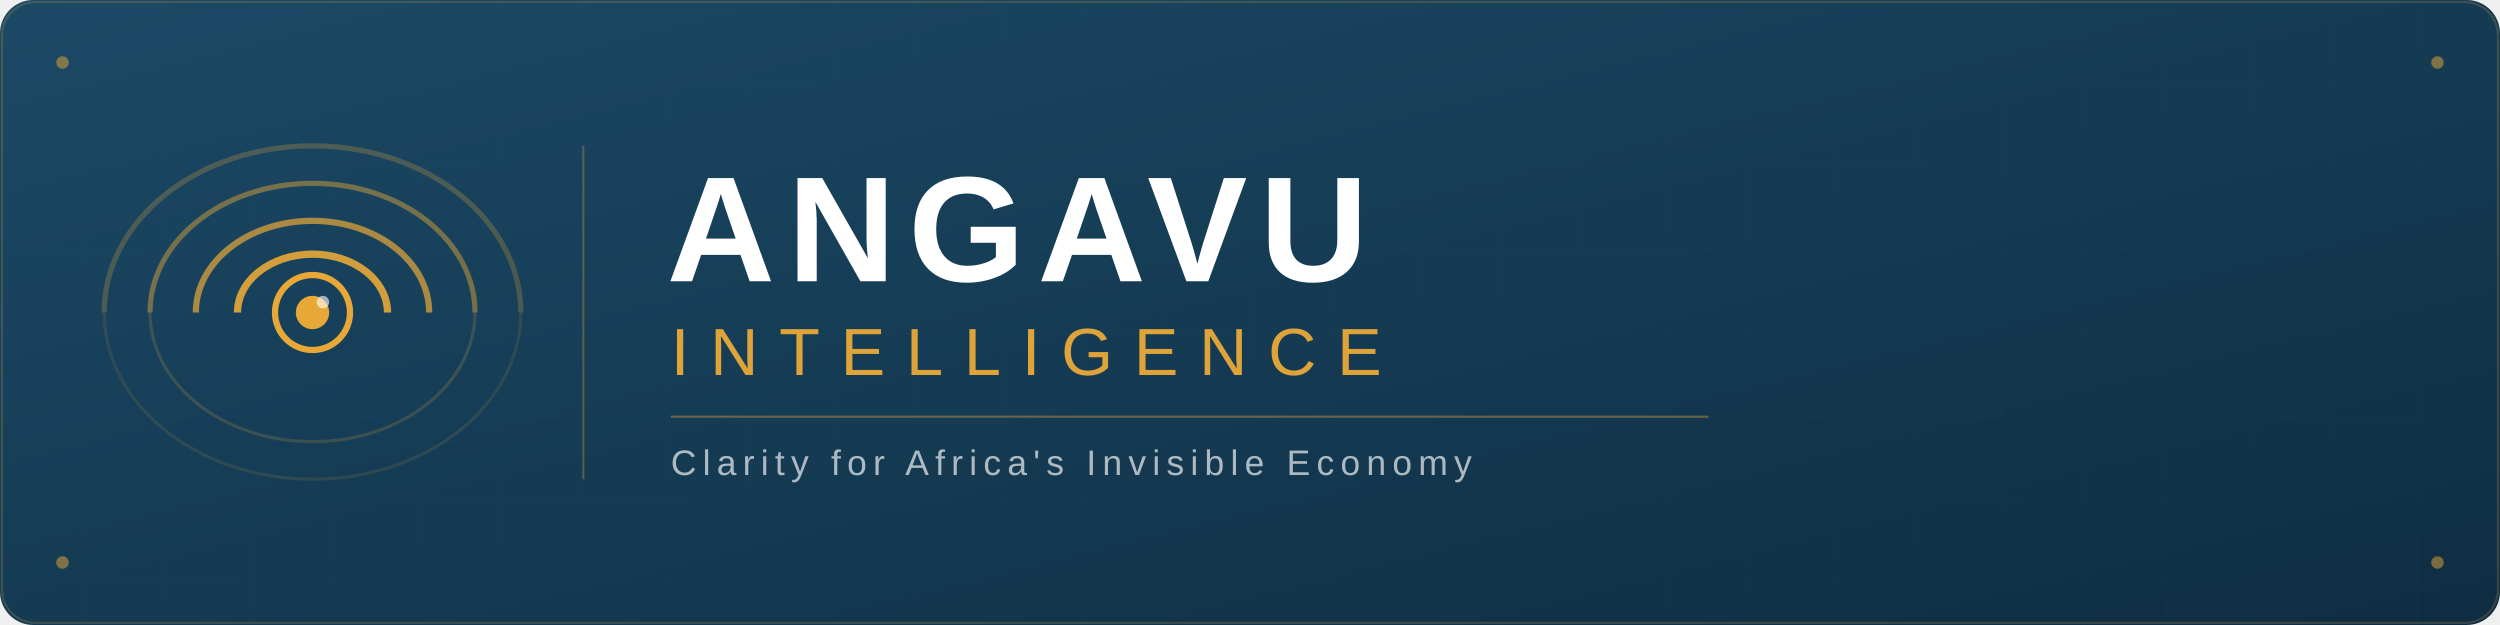
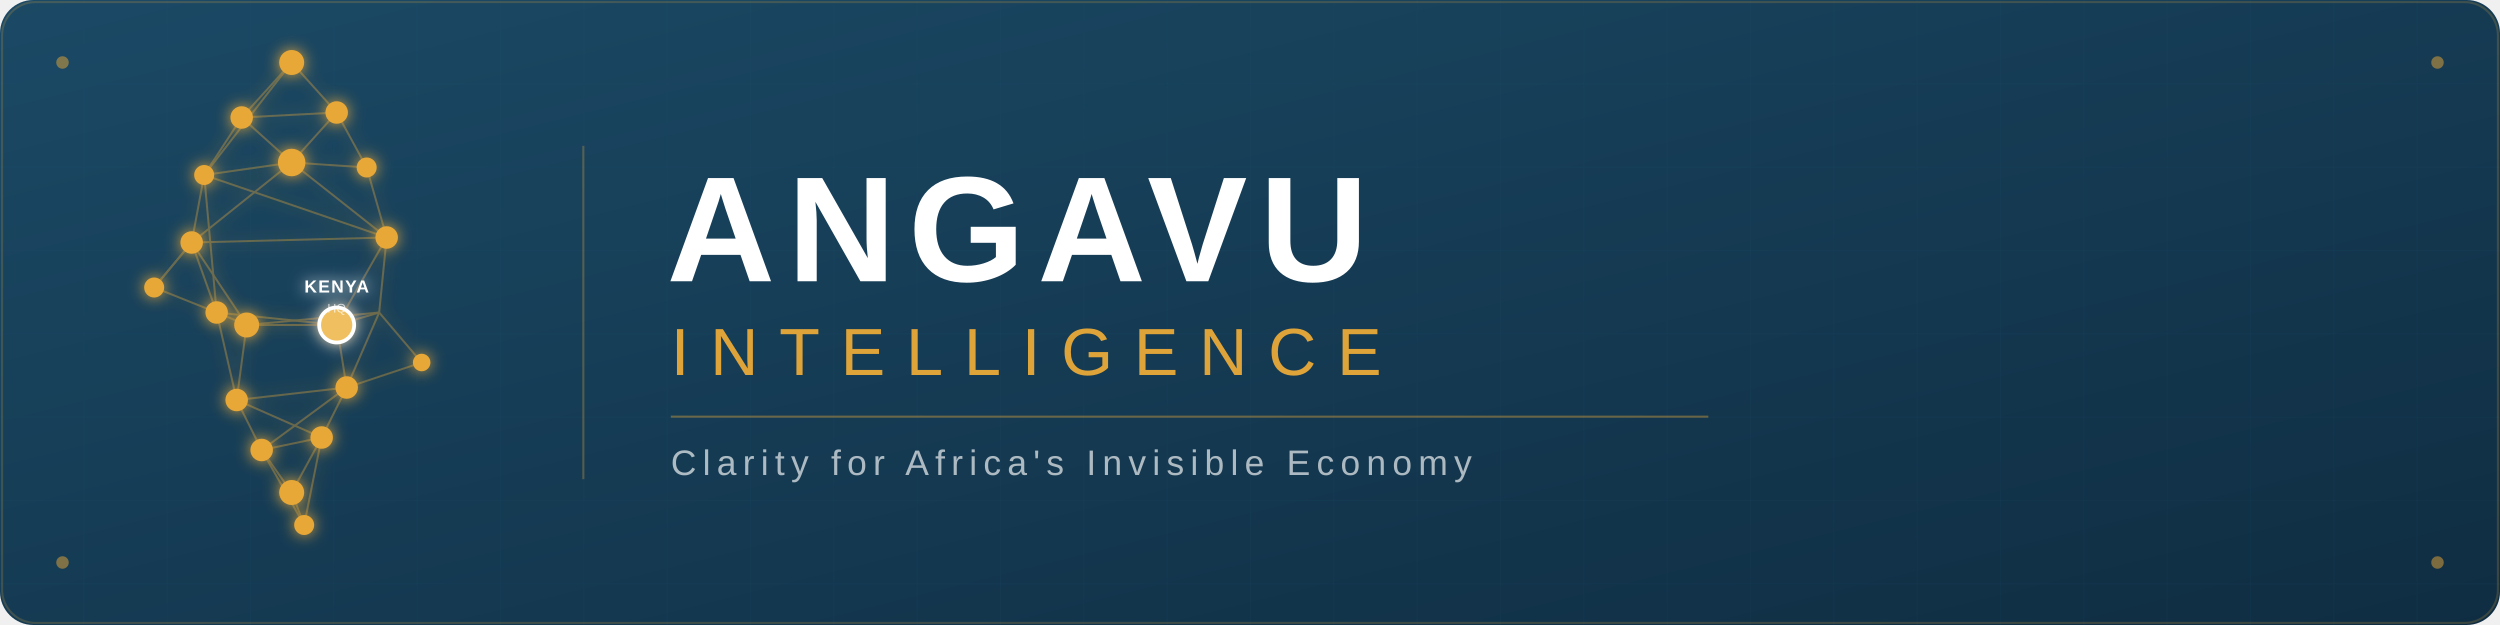
- <svg xmlns="http://www.w3.org/2000/svg" viewBox="0 0 1200 300" width="1200" height="300" role="img" aria-label="Angavu Intelligence — Clarity for Africa's Invisible Economy">
+ <svg xmlns="http://www.w3.org/2000/svg" viewBox="0 0 1200 300" width="1200" height="300" role="img" aria-label="Angavu Intelligence — Neural Network Africa Icon">
  <defs>
    <linearGradient id="bgGrad" x1="0%" y1="0%" x2="100%" y2="100%">
      <stop offset="0%" stop-color="#1B4965" />
      <stop offset="100%" stop-color="#0F2D42" />
    </linearGradient>
    <linearGradient id="goldGrad" x1="0%" y1="0%" x2="100%" y2="0%">
      <stop offset="0%" stop-color="#E8A838" />
      <stop offset="100%" stop-color="#F0C060" />
    </linearGradient>
-     <linearGradient id="arcGrad" x1="0%" y1="0%" x2="100%" y2="0%">
-       <stop offset="0%" stop-color="#E8A838" stop-opacity="0.3" />
-       <stop offset="50%" stop-color="#E8A838" stop-opacity="1" />
-       <stop offset="100%" stop-color="#E8A838" stop-opacity="0.3" />
-     </linearGradient>
    <clipPath id="roundClip">
      <rect width="1200" height="300" rx="16" ry="16" />
    </clipPath>
+     <filter id="nodeGlow">
+       <feGaussianBlur stdDeviation="3" result="blur" />
+       <feMerge>
+         <feMergeNode in="blur" />
+         <feMergeNode in="SourceGraphic" />
+       </feMerge>
+     </filter>
  </defs>
  <g clip-path="url(#roundClip)">
    <rect width="1200" height="300" fill="url(#bgGrad)" />
    <pattern id="grid" x="0" y="0" width="40" height="40" patternUnits="userSpaceOnUse">
      <rect width="40" height="40" fill="none" />
      <path d="M40 0 L0 0 0 40" fill="none" stroke="#1E5577" stroke-width="0.3" opacity="0.3" />
    </pattern>
    <rect width="1200" height="300" fill="url(#grid)" />
-     <g transform="translate(150, 150)">
-       <path d="M-100,0 A100,80 0 0 1 100,0" fill="none" stroke="#E8A838" stroke-width="2.5" opacity="0.25" />
-       <path d="M-78,0 A78,62 0 0 1 78,0" fill="none" stroke="#E8A838" stroke-width="2.5" opacity="0.45" />
-       <path d="M-56,0 A56,44 0 0 1 56,0" fill="none" stroke="#E8A838" stroke-width="3" opacity="0.7" />
-       <path d="M-36,0 A36,28 0 0 1 36,0" fill="none" stroke="#E8A838" stroke-width="3.5" opacity="0.9" />
-       <circle cx="0" cy="0" r="18" fill="none" stroke="#E8A838" stroke-width="3" />
-       <circle cx="0" cy="0" r="8" fill="#E8A838" />
-       <circle cx="5" cy="-5" r="3" fill="#FFFFFF" opacity="0.6" />
-       <path d="M-100,0 A100,80 0 0 0 100,0" fill="none" stroke="#E8A838" stroke-width="1.5" opacity="0.12" />
-       <path d="M-78,0 A78,62 0 0 0 78,0" fill="none" stroke="#E8A838" stroke-width="1.5" opacity="0.18" />
+     <g transform="translate(140, 150) scale(1.2)" filter="url(#nodeGlow)">
+       <g stroke="#E8A838" stroke-width="0.8" opacity="0.35" fill="none">
+         <line x1="0" y1="-100" x2="-20" y2="-78" />
+         <line x1="0" y1="-100" x2="18" y2="-80" />
+         <line x1="-20" y1="-78" x2="18" y2="-80" />
+         <line x1="-20" y1="-78" x2="-35" y2="-55" />
+         <line x1="18" y1="-80" x2="30" y2="-58" />
+         <line x1="-20" y1="-78" x2="0" y2="-60" />
+         <line x1="18" y1="-80" x2="0" y2="-60" />
+         <line x1="-35" y1="-55" x2="0" y2="-60" />
+         <line x1="30" y1="-58" x2="0" y2="-60" />
+         <line x1="-35" y1="-55" x2="-40" y2="-28" />
+         <line x1="30" y1="-58" x2="38" y2="-30" />
+         <line x1="0" y1="-60" x2="-40" y2="-28" />
+         <line x1="0" y1="-60" x2="38" y2="-30" />
+         <line x1="-35" y1="-55" x2="38" y2="-30" />
+         <line x1="-40" y1="-28" x2="38" y2="-30" />
+         <line x1="-40" y1="-28" x2="-30" y2="0" />
+         <line x1="38" y1="-30" x2="35" y2="0" />
+         <line x1="-40" y1="-28" x2="-18" y2="5" />
+         <line x1="38" y1="-30" x2="18" y2="5" />
+         <line x1="-30" y1="0" x2="-18" y2="5" />
+         <line x1="35" y1="0" x2="18" y2="5" />
+         <line x1="-18" y1="5" x2="18" y2="5" />
+         <line x1="-30" y1="0" x2="18" y2="5" />
+         <line x1="35" y1="0" x2="-18" y2="5" />
+         <line x1="-18" y1="5" x2="-22" y2="35" />
+         <line x1="18" y1="5" x2="22" y2="30" />
+         <line x1="-30" y1="0" x2="-22" y2="35" />
+         <line x1="35" y1="0" x2="22" y2="30" />
+         <line x1="-22" y1="35" x2="22" y2="30" />
+         <line x1="-22" y1="35" x2="-12" y2="55" />
+         <line x1="22" y1="30" x2="12" y2="50" />
+         <line x1="-22" y1="35" x2="12" y2="50" />
+         <line x1="22" y1="30" x2="-12" y2="55" />
+         <line x1="-12" y1="55" x2="12" y2="50" />
+         <line x1="-12" y1="55" x2="0" y2="72" />
+         <line x1="12" y1="50" x2="0" y2="72" />
+         <line x1="-12" y1="55" x2="5" y2="85" />
+         <line x1="12" y1="50" x2="5" y2="85" />
+         <line x1="0" y1="72" x2="5" y2="85" />
+         <line x1="35" y1="0" x2="52" y2="20" />
+         <line x1="22" y1="30" x2="52" y2="20" />
+         <line x1="0" y1="-100" x2="-35" y2="-55" />
+         <line x1="-35" y1="-55" x2="-30" y2="0" />
+         <line x1="-40" y1="-28" x2="-55" y2="-10" />
+         <line x1="-55" y1="-10" x2="-30" y2="0" />
+         <line x1="-55" y1="-10" x2="-40" y2="-28" />
+       </g>
+       <circle cx="0" cy="-100" r="5" fill="#E8A838" />
+       <circle cx="-20" cy="-78" r="4.5" fill="#E8A838" />
+       <circle cx="18" cy="-80" r="4.5" fill="#E8A838" />
+       <circle cx="-55" cy="-10" r="4" fill="#E8A838" />
+       <circle cx="-40" cy="-28" r="4.5" fill="#E8A838" />
+       <circle cx="-35" cy="-55" r="4" fill="#E8A838" />
+       <circle cx="30" cy="-58" r="4" fill="#E8A838" />
+       <circle cx="0" cy="-60" r="5.5" fill="#E8A838" />
+       <circle cx="-30" cy="0" r="4.5" fill="#E8A838" />
+       <circle cx="38" cy="-30" r="4.5" fill="#E8A838" />
+       <circle cx="-18" cy="5" r="5" fill="#E8A838" />
+       <circle cx="18" cy="5" r="7" fill="#F0C060" stroke="#FFFFFF" stroke-width="1.5" />
+       <circle cx="-22" cy="35" r="4.5" fill="#E8A838" />
+       <circle cx="22" cy="30" r="4.5" fill="#E8A838" />
+       <circle cx="52" cy="20" r="3.5" fill="#E8A838" />
+       <circle cx="-12" cy="55" r="4.5" fill="#E8A838" />
+       <circle cx="12" cy="50" r="4.5" fill="#E8A838" />
+       <circle cx="0" cy="72" r="5" fill="#E8A838" />
+       <circle cx="5" cy="85" r="4" fill="#E8A838" />
+       <text x="18" y="-8" text-anchor="middle" font-family="'Segoe UI',Arial,sans-serif" font-size="7" font-weight="700" fill="#FFFFFF" letter-spacing="0.5">KENYA</text>
+       <text x="18" y="0" text-anchor="middle" font-family="'Segoe UI',Arial,sans-serif" font-size="5" fill="#FFFFFF" opacity="0.7">HQ</text>
    </g>
    <line x1="280" y1="70" x2="280" y2="230" stroke="#E8A838" stroke-width="1" opacity="0.3" />
    <g transform="translate(320, 0)">
      <text x="0" y="135" font-family="'Segoe UI','Helvetica Neue',Arial,sans-serif" font-size="72" font-weight="700" fill="#FFFFFF" letter-spacing="6">ANGAVU</text>
      <text x="2" y="180" font-family="'Segoe UI','Helvetica Neue',Arial,sans-serif" font-size="32" font-weight="300" fill="#E8A838" letter-spacing="10" opacity="0.95">INTELLIGENCE</text>
      <line x1="2" y1="200" x2="500" y2="200" stroke="#E8A838" stroke-width="1" opacity="0.4" />
      <text x="2" y="228" font-family="'Segoe UI','Helvetica Neue',Arial,sans-serif" font-size="17" font-weight="300" fill="#FFFFFF" letter-spacing="3" opacity="0.65">Clarity for Africa's Invisible Economy</text>
    </g>
    <circle cx="30" cy="30" r="3" fill="#E8A838" opacity="0.5" />
    <circle cx="1170" cy="30" r="3" fill="#E8A838" opacity="0.5" />
    <circle cx="30" cy="270" r="3" fill="#E8A838" opacity="0.5" />
    <circle cx="1170" cy="270" r="3" fill="#E8A838" opacity="0.5" />
  </g>
  <rect x="1" y="1" width="1198" height="298" rx="16" ry="16" fill="none" stroke="#E8A838" stroke-width="1" opacity="0.2" />
</svg>
